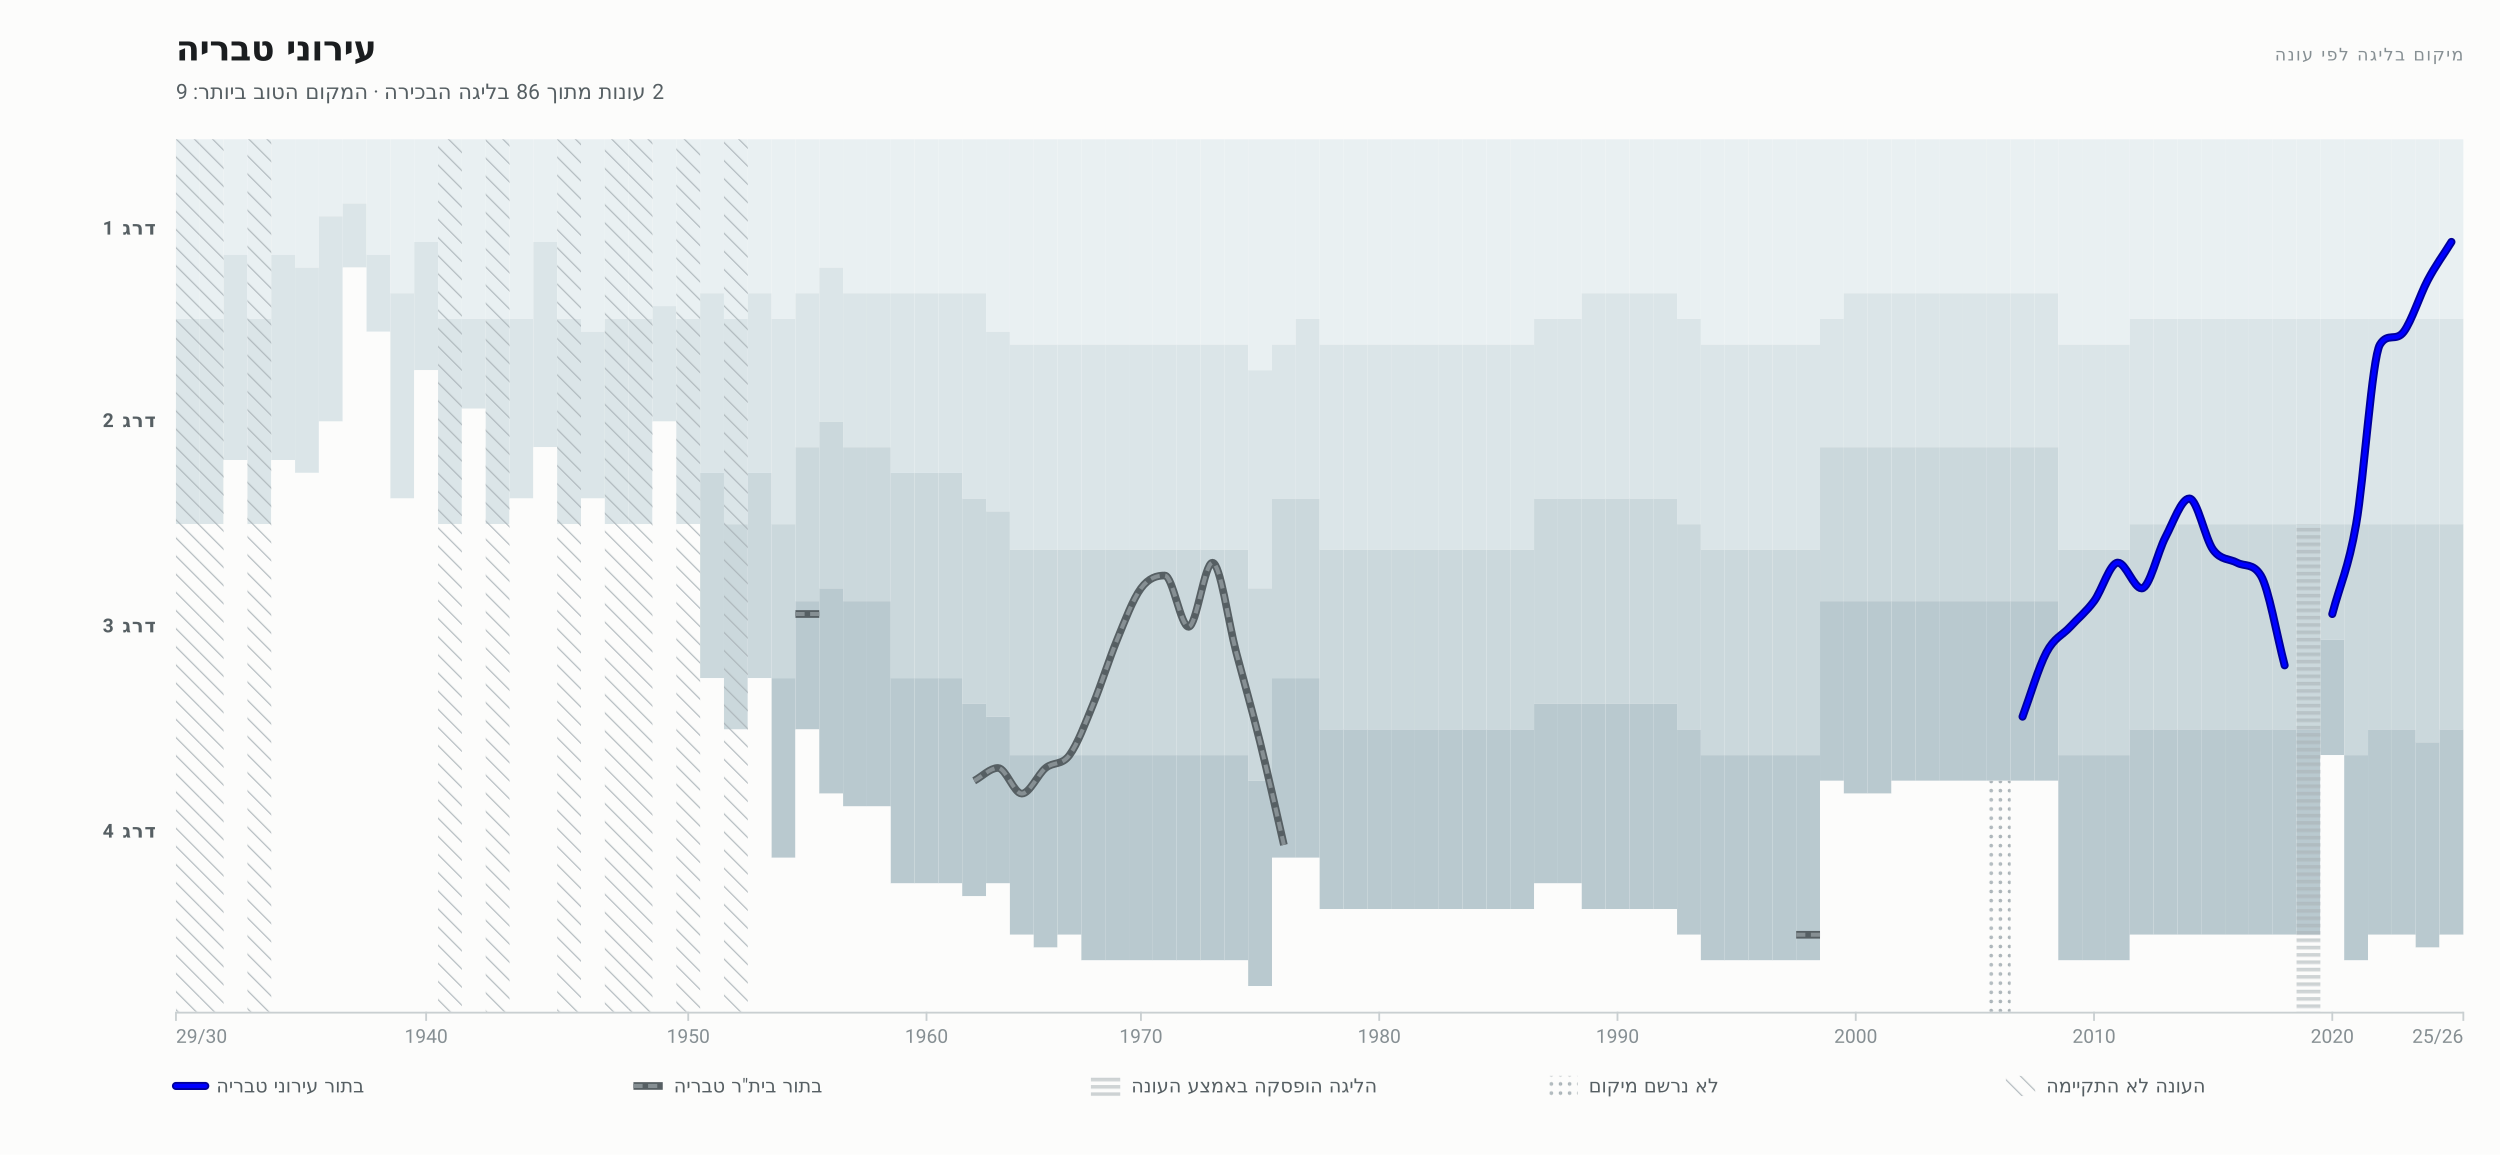
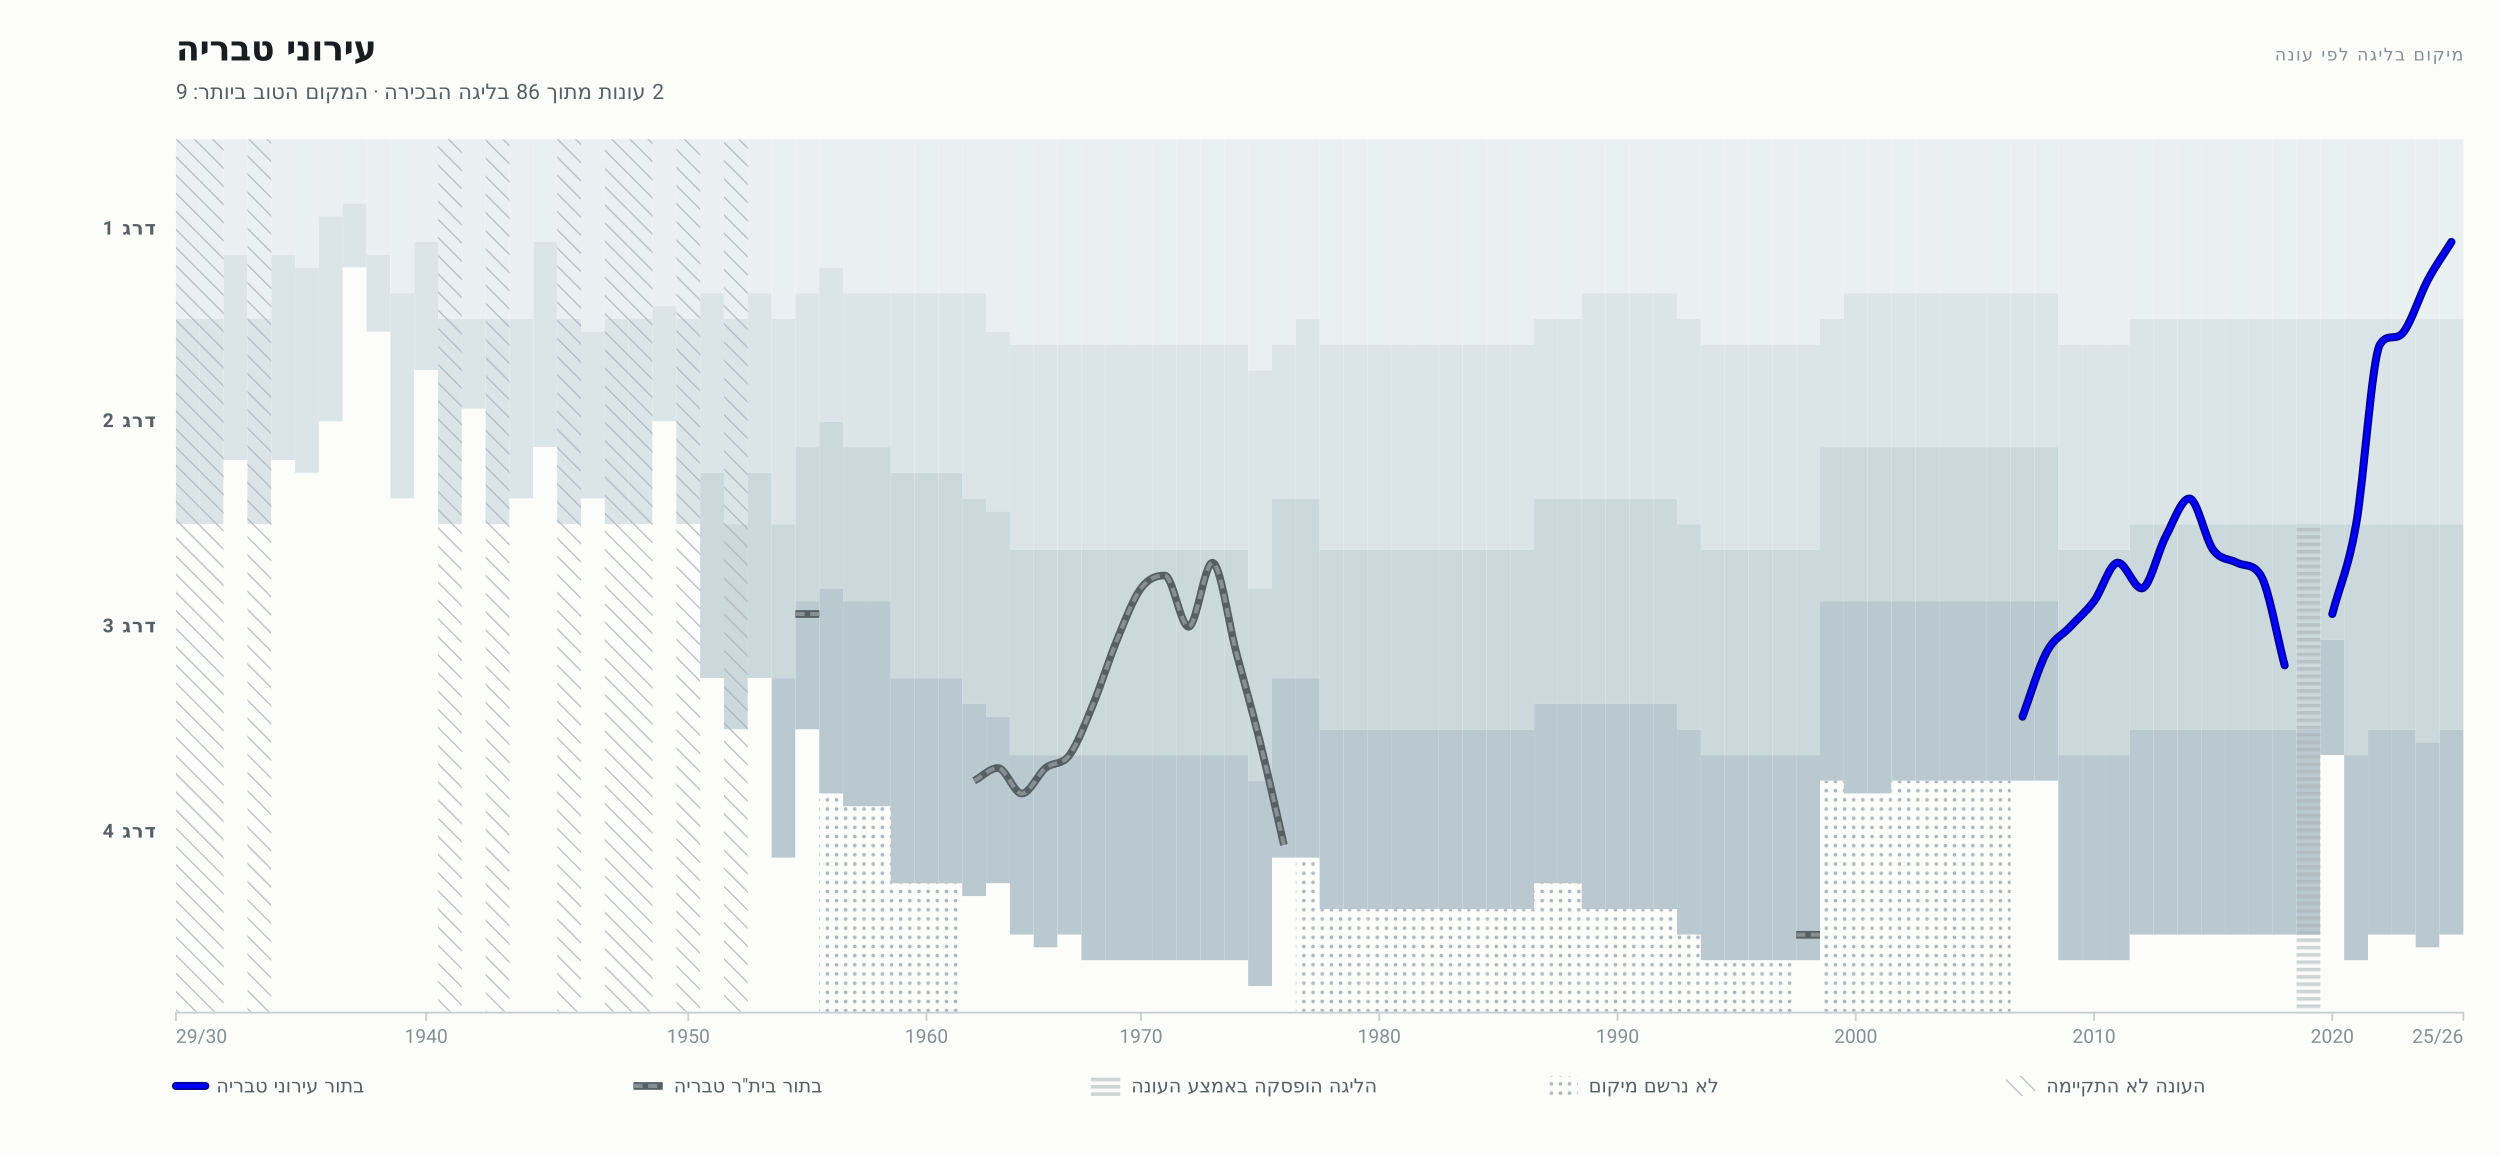
<svg xmlns="http://www.w3.org/2000/svg" width="1364" height="630" viewBox="0 0 1364 630" font-family="ui-sans-serif, -apple-system, 'Segoe UI', Roboto, 'DejaVu Sans', 'Liberation Sans', sans-serif" role="img" aria-label="עירוני טבריה, 1929/1930 – 2025/2026">
  <style>
  .bg{fill:#FCFCFB} .ink{fill:#1A1D1F} .ink2{fill:#565F63}
  .ink3{fill:#868F93} .rule{stroke:#C9CFD1}
  .line,.casing{fill:none;stroke-linecap:round;stroke-linejoin:round}
  .casing{stroke:#000099;stroke-width:4.4}
  .line{stroke:#0000FF;stroke-width:2.4}
 .alt,.alt-casing{fill:none;stroke-linecap:butt;stroke-linejoin:round}
  .alt-casing{stroke:#565F63;stroke-width:4.2}
  .alt{stroke:#868F93;stroke-width:2.2;stroke-dasharray:5 3}
  .champ{fill:#A06A0A}
</style>
  <defs>
    <pattern id="notplayed" width="7" height="7" patternUnits="userSpaceOnUse" patternTransform="rotate(-45)">
      <line x1="0" y1="0" x2="0" y2="7" stroke="#A9B2B6" stroke-width="1.4" />
    </pattern>
    <pattern id="uncovered" width="5" height="5" patternUnits="userSpaceOnUse">
      <circle cx="1.4" cy="1.4" r="1" fill="#A9B2B6" />
    </pattern>
    <pattern id="stopped" width="4" height="4" patternUnits="userSpaceOnUse">
      <rect width="4" height="2" fill="#A9B2B6" fill-opacity=".55" />
    </pattern>
    <pattern id="notier" width="4" height="4" patternUnits="userSpaceOnUse">
      <rect width="4" height="4" fill="#FCFCFB" />
    </pattern>
  </defs>
  <rect class="bg" width="1364" height="630" />
  <rect x="96" y="76" width="13" height="98" fill="#E9F0F2" />
  <rect x="96" y="174" width="13" height="112" fill="#DBE5E8" />
  <rect x="96" y="286" width="13" height="266" fill="url(#notier)" />
  <rect x="109" y="76" width="13" height="98" fill="#E9F0F2" />
  <rect x="109" y="174" width="13" height="112" fill="#DBE5E8" />
  <rect x="109" y="286" width="13" height="266" fill="url(#notier)" />
  <rect x="122" y="76" width="13" height="63" fill="#E9F0F2" />
  <rect x="122" y="139" width="13" height="112" fill="#DBE5E8" />
  <rect x="122" y="251" width="13" height="301" fill="url(#notier)" />
  <rect x="135" y="76" width="13" height="98" fill="#E9F0F2" />
  <rect x="135" y="174" width="13" height="112" fill="#DBE5E8" />
  <rect x="135" y="286" width="13" height="266" fill="url(#notier)" />
  <rect x="148" y="76" width="13" height="63" fill="#E9F0F2" />
  <rect x="148" y="139" width="13" height="112" fill="#DBE5E8" />
  <rect x="148" y="251" width="13" height="301" fill="url(#notier)" />
  <rect x="161" y="76" width="13" height="70" fill="#E9F0F2" />
  <rect x="161" y="146" width="13" height="112" fill="#DBE5E8" />
  <rect x="161" y="258" width="13" height="294" fill="url(#notier)" />
  <rect x="174" y="76" width="13" height="42" fill="#E9F0F2" />
  <rect x="174" y="118" width="13" height="112" fill="#DBE5E8" />
  <rect x="174" y="230" width="13" height="322" fill="url(#notier)" />
  <rect x="187" y="76" width="13" height="35" fill="#E9F0F2" />
  <rect x="187" y="111" width="13" height="35" fill="#DBE5E8" />
  <rect x="187" y="146" width="13" height="406" fill="url(#notier)" />
  <rect x="200" y="76" width="13" height="63" fill="#E9F0F2" />
  <rect x="200" y="139" width="13" height="42" fill="#DBE5E8" />
  <rect x="200" y="181" width="13" height="371" fill="url(#notier)" />
  <rect x="213" y="76" width="13" height="84" fill="#E9F0F2" />
  <rect x="213" y="160" width="13" height="112" fill="#DBE5E8" />
  <rect x="213" y="272" width="13" height="280" fill="url(#notier)" />
  <rect x="226" y="76" width="13" height="56" fill="#E9F0F2" />
  <rect x="226" y="132" width="13" height="70" fill="#DBE5E8" />
  <rect x="226" y="202" width="13" height="350" fill="url(#notier)" />
  <rect x="239" y="76" width="13" height="98" fill="#E9F0F2" />
  <rect x="239" y="174" width="13" height="112" fill="#DBE5E8" />
  <rect x="239" y="286" width="13" height="266" fill="url(#notier)" />
  <rect x="252" y="76" width="13" height="98" fill="#E9F0F2" />
  <rect x="252" y="174" width="13" height="49" fill="#DBE5E8" />
  <rect x="252" y="223" width="13" height="329" fill="url(#notier)" />
  <rect x="265" y="76" width="13" height="98" fill="#E9F0F2" />
  <rect x="265" y="174" width="13" height="112" fill="#DBE5E8" />
  <rect x="265" y="286" width="13" height="266" fill="url(#notier)" />
  <rect x="278" y="76" width="13" height="98" fill="#E9F0F2" />
  <rect x="278" y="174" width="13" height="98" fill="#DBE5E8" />
  <rect x="278" y="272" width="13" height="280" fill="url(#notier)" />
  <rect x="291" y="76" width="13" height="56" fill="#E9F0F2" />
  <rect x="291" y="132" width="13" height="112" fill="#DBE5E8" />
  <rect x="291" y="244" width="13" height="308" fill="url(#notier)" />
  <rect x="304" y="76" width="13" height="98" fill="#E9F0F2" />
  <rect x="304" y="174" width="13" height="112" fill="#DBE5E8" />
  <rect x="304" y="286" width="13" height="266" fill="url(#notier)" />
  <rect x="317" y="76" width="13" height="105" fill="#E9F0F2" />
  <rect x="317" y="181" width="13" height="91" fill="#DBE5E8" />
  <rect x="317" y="272" width="13" height="280" fill="url(#notier)" />
  <rect x="330" y="76" width="13" height="98" fill="#E9F0F2" />
  <rect x="330" y="174" width="13" height="112" fill="#DBE5E8" />
  <rect x="330" y="286" width="13" height="266" fill="url(#notier)" />
  <rect x="343" y="76" width="13" height="98" fill="#E9F0F2" />
  <rect x="343" y="174" width="13" height="112" fill="#DBE5E8" />
  <rect x="343" y="286" width="13" height="266" fill="url(#notier)" />
  <rect x="356" y="76" width="13" height="91" fill="#E9F0F2" />
  <rect x="356" y="167" width="13" height="63" fill="#DBE5E8" />
  <rect x="356" y="230" width="13" height="322" fill="url(#notier)" />
  <rect x="369" y="76" width="13" height="98" fill="#E9F0F2" />
  <rect x="369" y="174" width="13" height="112" fill="#DBE5E8" />
  <rect x="369" y="286" width="13" height="266" fill="url(#notier)" />
  <rect x="382" y="76" width="13" height="84" fill="#E9F0F2" />
  <rect x="382" y="160" width="13" height="98" fill="#DBE5E8" />
  <rect x="382" y="258" width="13" height="112" fill="#CBD8DC" />
  <rect x="382" y="370" width="13" height="182" fill="url(#notier)" />
  <rect x="395" y="76" width="13" height="98" fill="#E9F0F2" />
  <rect x="395" y="174" width="13" height="112" fill="#DBE5E8" />
  <rect x="395" y="286" width="13" height="112" fill="#CBD8DC" />
  <rect x="395" y="398" width="13" height="154" fill="url(#notier)" />
  <rect x="408" y="76" width="13" height="84" fill="#E9F0F2" />
  <rect x="408" y="160" width="13" height="98" fill="#DBE5E8" />
  <rect x="408" y="258" width="13" height="112" fill="#CBD8DC" />
  <rect x="408" y="370" width="13" height="182" fill="url(#notier)" />
  <rect x="421" y="76" width="13" height="98" fill="#E9F0F2" />
  <rect x="421" y="174" width="13" height="112" fill="#DBE5E8" />
  <rect x="421" y="286" width="13" height="84" fill="#CBD8DC" />
  <rect x="421" y="370" width="13" height="98" fill="#B9C9CF" />
  <rect x="421" y="468" width="13" height="84" fill="url(#notier)" />
  <rect x="434" y="76" width="13" height="84" fill="#E9F0F2" />
  <rect x="434" y="160" width="13" height="84" fill="#DBE5E8" />
  <rect x="434" y="244" width="13" height="84" fill="#CBD8DC" />
  <rect x="434" y="328" width="13" height="70" fill="#B9C9CF" />
  <rect x="434" y="398" width="13" height="154" fill="url(#notier)" />
  <rect x="447" y="76" width="13" height="70" fill="#E9F0F2" />
  <rect x="447" y="146" width="13" height="84" fill="#DBE5E8" />
  <rect x="447" y="230" width="13" height="91" fill="#CBD8DC" />
  <rect x="447" y="321" width="13" height="112" fill="#B9C9CF" />
  <rect x="447" y="433" width="13" height="119" fill="url(#notier)" />
  <rect x="460" y="76" width="13" height="84" fill="#E9F0F2" />
  <rect x="460" y="160" width="13" height="84" fill="#DBE5E8" />
  <rect x="460" y="244" width="13" height="84" fill="#CBD8DC" />
  <rect x="460" y="328" width="13" height="112" fill="#B9C9CF" />
  <rect x="460" y="440" width="13" height="112" fill="url(#notier)" />
  <rect x="473" y="76" width="13" height="84" fill="#E9F0F2" />
  <rect x="473" y="160" width="13" height="84" fill="#DBE5E8" />
  <rect x="473" y="244" width="13" height="84" fill="#CBD8DC" />
  <rect x="473" y="328" width="13" height="112" fill="#B9C9CF" />
  <rect x="473" y="440" width="13" height="112" fill="url(#notier)" />
  <rect x="486" y="76" width="13" height="84" fill="#E9F0F2" />
  <rect x="486" y="160" width="13" height="98" fill="#DBE5E8" />
  <rect x="486" y="258" width="13" height="112" fill="#CBD8DC" />
  <rect x="486" y="370" width="13" height="112" fill="#B9C9CF" />
  <rect x="486" y="482" width="13" height="70" fill="url(#notier)" />
  <rect x="499" y="76" width="13" height="84" fill="#E9F0F2" />
  <rect x="499" y="160" width="13" height="98" fill="#DBE5E8" />
  <rect x="499" y="258" width="13" height="112" fill="#CBD8DC" />
  <rect x="499" y="370" width="13" height="112" fill="#B9C9CF" />
  <rect x="499" y="482" width="13" height="70" fill="url(#notier)" />
  <rect x="512" y="76" width="13" height="84" fill="#E9F0F2" />
  <rect x="512" y="160" width="13" height="98" fill="#DBE5E8" />
  <rect x="512" y="258" width="13" height="112" fill="#CBD8DC" />
  <rect x="512" y="370" width="13" height="112" fill="#B9C9CF" />
  <rect x="512" y="482" width="13" height="70" fill="url(#notier)" />
  <rect x="525" y="76" width="13" height="84" fill="#E9F0F2" />
  <rect x="525" y="160" width="13" height="112" fill="#DBE5E8" />
  <rect x="525" y="272" width="13" height="112" fill="#CBD8DC" />
  <rect x="525" y="384" width="13" height="105" fill="#B9C9CF" />
  <rect x="525" y="489" width="13" height="63" fill="url(#notier)" />
  <rect x="538" y="76" width="13" height="105" fill="#E9F0F2" />
  <rect x="538" y="181" width="13" height="98" fill="#DBE5E8" />
  <rect x="538" y="279" width="13" height="112" fill="#CBD8DC" />
  <rect x="538" y="391" width="13" height="91" fill="#B9C9CF" />
  <rect x="538" y="482" width="13" height="70" fill="url(#notier)" />
  <rect x="551" y="76" width="13" height="112" fill="#E9F0F2" />
  <rect x="551" y="188" width="13" height="112" fill="#DBE5E8" />
  <rect x="551" y="300" width="13" height="112" fill="#CBD8DC" />
  <rect x="551" y="412" width="13" height="98" fill="#B9C9CF" />
  <rect x="551" y="510" width="13" height="42" fill="url(#notier)" />
  <rect x="564" y="76" width="13" height="112" fill="#E9F0F2" />
  <rect x="564" y="188" width="13" height="112" fill="#DBE5E8" />
  <rect x="564" y="300" width="13" height="112" fill="#CBD8DC" />
  <rect x="564" y="412" width="13" height="105" fill="#B9C9CF" />
  <rect x="564" y="517" width="13" height="35" fill="url(#notier)" />
  <rect x="577" y="76" width="13" height="112" fill="#E9F0F2" />
  <rect x="577" y="188" width="13" height="112" fill="#DBE5E8" />
  <rect x="577" y="300" width="13" height="112" fill="#CBD8DC" />
  <rect x="577" y="412" width="13" height="98" fill="#B9C9CF" />
  <rect x="577" y="510" width="13" height="42" fill="url(#notier)" />
  <rect x="590" y="76" width="13" height="112" fill="#E9F0F2" />
  <rect x="590" y="188" width="13" height="112" fill="#DBE5E8" />
  <rect x="590" y="300" width="13" height="112" fill="#CBD8DC" />
  <rect x="590" y="412" width="13" height="112" fill="#B9C9CF" />
  <rect x="590" y="524" width="13" height="28" fill="url(#notier)" />
  <rect x="603" y="76" width="13" height="112" fill="#E9F0F2" />
  <rect x="603" y="188" width="13" height="112" fill="#DBE5E8" />
  <rect x="603" y="300" width="13" height="112" fill="#CBD8DC" />
  <rect x="603" y="412" width="13" height="112" fill="#B9C9CF" />
  <rect x="603" y="524" width="13" height="28" fill="url(#notier)" />
  <rect x="616" y="76" width="13" height="112" fill="#E9F0F2" />
  <rect x="616" y="188" width="13" height="112" fill="#DBE5E8" />
  <rect x="616" y="300" width="13" height="112" fill="#CBD8DC" />
  <rect x="616" y="412" width="13" height="112" fill="#B9C9CF" />
  <rect x="616" y="524" width="13" height="28" fill="url(#notier)" />
  <rect x="629" y="76" width="13" height="112" fill="#E9F0F2" />
  <rect x="629" y="188" width="13" height="112" fill="#DBE5E8" />
  <rect x="629" y="300" width="13" height="112" fill="#CBD8DC" />
  <rect x="629" y="412" width="13" height="112" fill="#B9C9CF" />
  <rect x="629" y="524" width="13" height="28" fill="url(#notier)" />
  <rect x="642" y="76" width="13" height="112" fill="#E9F0F2" />
  <rect x="642" y="188" width="13" height="112" fill="#DBE5E8" />
  <rect x="642" y="300" width="13" height="112" fill="#CBD8DC" />
  <rect x="642" y="412" width="13" height="112" fill="#B9C9CF" />
  <rect x="642" y="524" width="13" height="28" fill="url(#notier)" />
  <rect x="655" y="76" width="13" height="112" fill="#E9F0F2" />
  <rect x="655" y="188" width="13" height="112" fill="#DBE5E8" />
  <rect x="655" y="300" width="13" height="112" fill="#CBD8DC" />
  <rect x="655" y="412" width="13" height="112" fill="#B9C9CF" />
  <rect x="655" y="524" width="13" height="28" fill="url(#notier)" />
  <rect x="668" y="76" width="13" height="112" fill="#E9F0F2" />
  <rect x="668" y="188" width="13" height="112" fill="#DBE5E8" />
  <rect x="668" y="300" width="13" height="112" fill="#CBD8DC" />
  <rect x="668" y="412" width="13" height="112" fill="#B9C9CF" />
  <rect x="668" y="524" width="13" height="28" fill="url(#notier)" />
  <rect x="681" y="76" width="13" height="126" fill="#E9F0F2" />
  <rect x="681" y="202" width="13" height="119" fill="#DBE5E8" />
  <rect x="681" y="321" width="13" height="105" fill="#CBD8DC" />
  <rect x="681" y="426" width="13" height="112" fill="#B9C9CF" />
  <rect x="681" y="538" width="13" height="14" fill="url(#notier)" />
  <rect x="694" y="76" width="13" height="112" fill="#E9F0F2" />
  <rect x="694" y="188" width="13" height="84" fill="#DBE5E8" />
  <rect x="694" y="272" width="13" height="98" fill="#CBD8DC" />
  <rect x="694" y="370" width="13" height="98" fill="#B9C9CF" />
  <rect x="694" y="468" width="13" height="84" fill="url(#notier)" />
  <rect x="707" y="76" width="13" height="98" fill="#E9F0F2" />
  <rect x="707" y="174" width="13" height="98" fill="#DBE5E8" />
  <rect x="707" y="272" width="13" height="98" fill="#CBD8DC" />
  <rect x="707" y="370" width="13" height="98" fill="#B9C9CF" />
  <rect x="707" y="468" width="13" height="84" fill="url(#notier)" />
  <rect x="720" y="76" width="13" height="112" fill="#E9F0F2" />
  <rect x="720" y="188" width="13" height="112" fill="#DBE5E8" />
  <rect x="720" y="300" width="13" height="98" fill="#CBD8DC" />
  <rect x="720" y="398" width="13" height="98" fill="#B9C9CF" />
  <rect x="720" y="496" width="13" height="56" fill="url(#notier)" />
  <rect x="733" y="76" width="13" height="112" fill="#E9F0F2" />
  <rect x="733" y="188" width="13" height="112" fill="#DBE5E8" />
  <rect x="733" y="300" width="13" height="98" fill="#CBD8DC" />
  <rect x="733" y="398" width="13" height="98" fill="#B9C9CF" />
  <rect x="733" y="496" width="13" height="56" fill="url(#notier)" />
  <rect x="746" y="76" width="13" height="112" fill="#E9F0F2" />
  <rect x="746" y="188" width="13" height="112" fill="#DBE5E8" />
  <rect x="746" y="300" width="13" height="98" fill="#CBD8DC" />
  <rect x="746" y="398" width="13" height="98" fill="#B9C9CF" />
  <rect x="746" y="496" width="13" height="56" fill="url(#notier)" />
  <rect x="759" y="76" width="13" height="112" fill="#E9F0F2" />
  <rect x="759" y="188" width="13" height="112" fill="#DBE5E8" />
  <rect x="759" y="300" width="13" height="98" fill="#CBD8DC" />
  <rect x="759" y="398" width="13" height="98" fill="#B9C9CF" />
  <rect x="759" y="496" width="13" height="56" fill="url(#notier)" />
  <rect x="772" y="76" width="13" height="112" fill="#E9F0F2" />
  <rect x="772" y="188" width="13" height="112" fill="#DBE5E8" />
  <rect x="772" y="300" width="13" height="98" fill="#CBD8DC" />
  <rect x="772" y="398" width="13" height="98" fill="#B9C9CF" />
  <rect x="772" y="496" width="13" height="56" fill="url(#notier)" />
  <rect x="785" y="76" width="13" height="112" fill="#E9F0F2" />
  <rect x="785" y="188" width="13" height="112" fill="#DBE5E8" />
  <rect x="785" y="300" width="13" height="98" fill="#CBD8DC" />
  <rect x="785" y="398" width="13" height="98" fill="#B9C9CF" />
  <rect x="785" y="496" width="13" height="56" fill="url(#notier)" />
  <rect x="798" y="76" width="13" height="112" fill="#E9F0F2" />
  <rect x="798" y="188" width="13" height="112" fill="#DBE5E8" />
  <rect x="798" y="300" width="13" height="98" fill="#CBD8DC" />
  <rect x="798" y="398" width="13" height="98" fill="#B9C9CF" />
  <rect x="798" y="496" width="13" height="56" fill="url(#notier)" />
  <rect x="811" y="76" width="13" height="112" fill="#E9F0F2" />
  <rect x="811" y="188" width="13" height="112" fill="#DBE5E8" />
  <rect x="811" y="300" width="13" height="98" fill="#CBD8DC" />
  <rect x="811" y="398" width="13" height="98" fill="#B9C9CF" />
  <rect x="811" y="496" width="13" height="56" fill="url(#notier)" />
  <rect x="824" y="76" width="13" height="112" fill="#E9F0F2" />
  <rect x="824" y="188" width="13" height="112" fill="#DBE5E8" />
  <rect x="824" y="300" width="13" height="98" fill="#CBD8DC" />
  <rect x="824" y="398" width="13" height="98" fill="#B9C9CF" />
  <rect x="824" y="496" width="13" height="56" fill="url(#notier)" />
  <rect x="837" y="76" width="13" height="98" fill="#E9F0F2" />
  <rect x="837" y="174" width="13" height="98" fill="#DBE5E8" />
  <rect x="837" y="272" width="13" height="112" fill="#CBD8DC" />
  <rect x="837" y="384" width="13" height="98" fill="#B9C9CF" />
  <rect x="837" y="482" width="13" height="70" fill="url(#notier)" />
  <rect x="850" y="76" width="13" height="98" fill="#E9F0F2" />
  <rect x="850" y="174" width="13" height="98" fill="#DBE5E8" />
  <rect x="850" y="272" width="13" height="112" fill="#CBD8DC" />
  <rect x="850" y="384" width="13" height="98" fill="#B9C9CF" />
  <rect x="850" y="482" width="13" height="70" fill="url(#notier)" />
  <rect x="863" y="76" width="13" height="84" fill="#E9F0F2" />
  <rect x="863" y="160" width="13" height="112" fill="#DBE5E8" />
  <rect x="863" y="272" width="13" height="112" fill="#CBD8DC" />
  <rect x="863" y="384" width="13" height="112" fill="#B9C9CF" />
  <rect x="863" y="496" width="13" height="56" fill="url(#notier)" />
  <rect x="876" y="76" width="13" height="84" fill="#E9F0F2" />
  <rect x="876" y="160" width="13" height="112" fill="#DBE5E8" />
  <rect x="876" y="272" width="13" height="112" fill="#CBD8DC" />
  <rect x="876" y="384" width="13" height="112" fill="#B9C9CF" />
  <rect x="876" y="496" width="13" height="56" fill="url(#notier)" />
  <rect x="889" y="76" width="13" height="84" fill="#E9F0F2" />
  <rect x="889" y="160" width="13" height="112" fill="#DBE5E8" />
  <rect x="889" y="272" width="13" height="112" fill="#CBD8DC" />
  <rect x="889" y="384" width="13" height="112" fill="#B9C9CF" />
  <rect x="889" y="496" width="13" height="56" fill="url(#notier)" />
  <rect x="902" y="76" width="13" height="84" fill="#E9F0F2" />
  <rect x="902" y="160" width="13" height="112" fill="#DBE5E8" />
  <rect x="902" y="272" width="13" height="112" fill="#CBD8DC" />
  <rect x="902" y="384" width="13" height="112" fill="#B9C9CF" />
  <rect x="902" y="496" width="13" height="56" fill="url(#notier)" />
  <rect x="915" y="76" width="13" height="98" fill="#E9F0F2" />
  <rect x="915" y="174" width="13" height="112" fill="#DBE5E8" />
  <rect x="915" y="286" width="13" height="112" fill="#CBD8DC" />
  <rect x="915" y="398" width="13" height="112" fill="#B9C9CF" />
  <rect x="915" y="510" width="13" height="42" fill="url(#notier)" />
  <rect x="928" y="76" width="13" height="112" fill="#E9F0F2" />
  <rect x="928" y="188" width="13" height="112" fill="#DBE5E8" />
  <rect x="928" y="300" width="13" height="112" fill="#CBD8DC" />
  <rect x="928" y="412" width="13" height="112" fill="#B9C9CF" />
  <rect x="928" y="524" width="13" height="28" fill="url(#notier)" />
  <rect x="941" y="76" width="13" height="112" fill="#E9F0F2" />
  <rect x="941" y="188" width="13" height="112" fill="#DBE5E8" />
  <rect x="941" y="300" width="13" height="112" fill="#CBD8DC" />
  <rect x="941" y="412" width="13" height="112" fill="#B9C9CF" />
  <rect x="941" y="524" width="13" height="28" fill="url(#notier)" />
  <rect x="954" y="76" width="13" height="112" fill="#E9F0F2" />
  <rect x="954" y="188" width="13" height="112" fill="#DBE5E8" />
  <rect x="954" y="300" width="13" height="112" fill="#CBD8DC" />
  <rect x="954" y="412" width="13" height="112" fill="#B9C9CF" />
  <rect x="954" y="524" width="13" height="28" fill="url(#notier)" />
  <rect x="967" y="76" width="13" height="112" fill="#E9F0F2" />
  <rect x="967" y="188" width="13" height="112" fill="#DBE5E8" />
  <rect x="967" y="300" width="13" height="112" fill="#CBD8DC" />
  <rect x="967" y="412" width="13" height="112" fill="#B9C9CF" />
  <rect x="967" y="524" width="13" height="28" fill="url(#notier)" />
  <rect x="980" y="76" width="13" height="112" fill="#E9F0F2" />
  <rect x="980" y="188" width="13" height="112" fill="#DBE5E8" />
  <rect x="980" y="300" width="13" height="112" fill="#CBD8DC" />
  <rect x="980" y="412" width="13" height="112" fill="#B9C9CF" />
  <rect x="980" y="524" width="13" height="28" fill="url(#notier)" />
  <rect x="993" y="76" width="13" height="98" fill="#E9F0F2" />
  <rect x="993" y="174" width="13" height="70" fill="#DBE5E8" />
  <rect x="993" y="244" width="13" height="84" fill="#CBD8DC" />
  <rect x="993" y="328" width="13" height="98" fill="#B9C9CF" />
  <rect x="993" y="426" width="13" height="126" fill="url(#notier)" />
  <rect x="1006" y="76" width="13" height="84" fill="#E9F0F2" />
  <rect x="1006" y="160" width="13" height="84" fill="#DBE5E8" />
  <rect x="1006" y="244" width="13" height="84" fill="#CBD8DC" />
  <rect x="1006" y="328" width="13" height="105" fill="#B9C9CF" />
  <rect x="1006" y="433" width="13" height="119" fill="url(#notier)" />
  <rect x="1019" y="76" width="13" height="84" fill="#E9F0F2" />
  <rect x="1019" y="160" width="13" height="84" fill="#DBE5E8" />
  <rect x="1019" y="244" width="13" height="84" fill="#CBD8DC" />
  <rect x="1019" y="328" width="13" height="105" fill="#B9C9CF" />
  <rect x="1019" y="433" width="13" height="119" fill="url(#notier)" />
  <rect x="1032" y="76" width="13" height="84" fill="#E9F0F2" />
  <rect x="1032" y="160" width="13" height="84" fill="#DBE5E8" />
  <rect x="1032" y="244" width="13" height="84" fill="#CBD8DC" />
  <rect x="1032" y="328" width="13" height="98" fill="#B9C9CF" />
  <rect x="1032" y="426" width="13" height="126" fill="url(#notier)" />
  <rect x="1045" y="76" width="13" height="84" fill="#E9F0F2" />
  <rect x="1045" y="160" width="13" height="84" fill="#DBE5E8" />
  <rect x="1045" y="244" width="13" height="84" fill="#CBD8DC" />
  <rect x="1045" y="328" width="13" height="98" fill="#B9C9CF" />
  <rect x="1045" y="426" width="13" height="126" fill="url(#notier)" />
  <rect x="1058" y="76" width="13" height="84" fill="#E9F0F2" />
  <rect x="1058" y="160" width="13" height="84" fill="#DBE5E8" />
  <rect x="1058" y="244" width="13" height="84" fill="#CBD8DC" />
  <rect x="1058" y="328" width="13" height="98" fill="#B9C9CF" />
  <rect x="1058" y="426" width="13" height="126" fill="url(#notier)" />
  <rect x="1071" y="76" width="13" height="84" fill="#E9F0F2" />
  <rect x="1071" y="160" width="13" height="84" fill="#DBE5E8" />
  <rect x="1071" y="244" width="13" height="84" fill="#CBD8DC" />
  <rect x="1071" y="328" width="13" height="98" fill="#B9C9CF" />
  <rect x="1071" y="426" width="13" height="126" fill="url(#notier)" />
  <rect x="1084" y="76" width="13" height="84" fill="#E9F0F2" />
  <rect x="1084" y="160" width="13" height="84" fill="#DBE5E8" />
  <rect x="1084" y="244" width="13" height="84" fill="#CBD8DC" />
  <rect x="1084" y="328" width="13" height="98" fill="#B9C9CF" />
  <rect x="1084" y="426" width="13" height="126" fill="url(#notier)" />
  <rect x="1097" y="76" width="13" height="84" fill="#E9F0F2" />
  <rect x="1097" y="160" width="13" height="84" fill="#DBE5E8" />
  <rect x="1097" y="244" width="13" height="84" fill="#CBD8DC" />
  <rect x="1097" y="328" width="13" height="98" fill="#B9C9CF" />
  <rect x="1097" y="426" width="13" height="126" fill="url(#notier)" />
  <rect x="1110" y="76" width="13" height="84" fill="#E9F0F2" />
  <rect x="1110" y="160" width="13" height="84" fill="#DBE5E8" />
  <rect x="1110" y="244" width="13" height="84" fill="#CBD8DC" />
  <rect x="1110" y="328" width="13" height="98" fill="#B9C9CF" />
  <rect x="1110" y="426" width="13" height="126" fill="url(#notier)" />
  <rect x="1123" y="76" width="13" height="112" fill="#E9F0F2" />
  <rect x="1123" y="188" width="13" height="112" fill="#DBE5E8" />
  <rect x="1123" y="300" width="13" height="112" fill="#CBD8DC" />
  <rect x="1123" y="412" width="13" height="112" fill="#B9C9CF" />
  <rect x="1123" y="524" width="13" height="28" fill="url(#notier)" />
  <rect x="1136" y="76" width="13" height="112" fill="#E9F0F2" />
  <rect x="1136" y="188" width="13" height="112" fill="#DBE5E8" />
  <rect x="1136" y="300" width="13" height="112" fill="#CBD8DC" />
  <rect x="1136" y="412" width="13" height="112" fill="#B9C9CF" />
  <rect x="1136" y="524" width="13" height="28" fill="url(#notier)" />
  <rect x="1149" y="76" width="13" height="112" fill="#E9F0F2" />
  <rect x="1149" y="188" width="13" height="112" fill="#DBE5E8" />
  <rect x="1149" y="300" width="13" height="112" fill="#CBD8DC" />
  <rect x="1149" y="412" width="13" height="112" fill="#B9C9CF" />
  <rect x="1149" y="524" width="13" height="28" fill="url(#notier)" />
  <rect x="1162" y="76" width="13" height="98" fill="#E9F0F2" />
  <rect x="1162" y="174" width="13" height="112" fill="#DBE5E8" />
  <rect x="1162" y="286" width="13" height="112" fill="#CBD8DC" />
  <rect x="1162" y="398" width="13" height="112" fill="#B9C9CF" />
  <rect x="1162" y="510" width="13" height="42" fill="url(#notier)" />
  <rect x="1175" y="76" width="13" height="98" fill="#E9F0F2" />
  <rect x="1175" y="174" width="13" height="112" fill="#DBE5E8" />
  <rect x="1175" y="286" width="13" height="112" fill="#CBD8DC" />
  <rect x="1175" y="398" width="13" height="112" fill="#B9C9CF" />
  <rect x="1175" y="510" width="13" height="42" fill="url(#notier)" />
  <rect x="1188" y="76" width="13" height="98" fill="#E9F0F2" />
  <rect x="1188" y="174" width="13" height="112" fill="#DBE5E8" />
  <rect x="1188" y="286" width="13" height="112" fill="#CBD8DC" />
  <rect x="1188" y="398" width="13" height="112" fill="#B9C9CF" />
  <rect x="1188" y="510" width="13" height="42" fill="url(#notier)" />
  <rect x="1201" y="76" width="13" height="98" fill="#E9F0F2" />
  <rect x="1201" y="174" width="13" height="112" fill="#DBE5E8" />
  <rect x="1201" y="286" width="13" height="112" fill="#CBD8DC" />
  <rect x="1201" y="398" width="13" height="112" fill="#B9C9CF" />
  <rect x="1201" y="510" width="13" height="42" fill="url(#notier)" />
  <rect x="1214" y="76" width="13" height="98" fill="#E9F0F2" />
  <rect x="1214" y="174" width="13" height="112" fill="#DBE5E8" />
  <rect x="1214" y="286" width="13" height="112" fill="#CBD8DC" />
  <rect x="1214" y="398" width="13" height="112" fill="#B9C9CF" />
  <rect x="1214" y="510" width="13" height="42" fill="url(#notier)" />
  <rect x="1227" y="76" width="13" height="98" fill="#E9F0F2" />
  <rect x="1227" y="174" width="13" height="112" fill="#DBE5E8" />
  <rect x="1227" y="286" width="13" height="112" fill="#CBD8DC" />
  <rect x="1227" y="398" width="13" height="112" fill="#B9C9CF" />
  <rect x="1227" y="510" width="13" height="42" fill="url(#notier)" />
  <rect x="1240" y="76" width="13" height="98" fill="#E9F0F2" />
  <rect x="1240" y="174" width="13" height="112" fill="#DBE5E8" />
  <rect x="1240" y="286" width="13" height="112" fill="#CBD8DC" />
  <rect x="1240" y="398" width="13" height="112" fill="#B9C9CF" />
  <rect x="1240" y="510" width="13" height="42" fill="url(#notier)" />
  <rect x="1253" y="76" width="13" height="98" fill="#E9F0F2" />
  <rect x="1253" y="174" width="13" height="112" fill="#DBE5E8" />
  <rect x="1253" y="286" width="13" height="112" fill="#CBD8DC" />
  <rect x="1253" y="398" width="13" height="112" fill="#B9C9CF" />
  <rect x="1253" y="510" width="13" height="42" fill="url(#notier)" />
  <rect x="1266" y="76" width="13" height="98" fill="#E9F0F2" />
  <rect x="1266" y="174" width="13" height="112" fill="#DBE5E8" />
  <rect x="1266" y="286" width="13" height="63" fill="#CBD8DC" />
  <rect x="1266" y="349" width="13" height="63" fill="#B9C9CF" />
  <rect x="1266" y="412" width="13" height="140" fill="url(#notier)" />
  <rect x="1279" y="76" width="13" height="98" fill="#E9F0F2" />
  <rect x="1279" y="174" width="13" height="112" fill="#DBE5E8" />
  <rect x="1279" y="286" width="13" height="126" fill="#CBD8DC" />
  <rect x="1279" y="412" width="13" height="112" fill="#B9C9CF" />
  <rect x="1279" y="524" width="13" height="28" fill="url(#notier)" />
  <rect x="1292" y="76" width="13" height="98" fill="#E9F0F2" />
  <rect x="1292" y="174" width="13" height="112" fill="#DBE5E8" />
  <rect x="1292" y="286" width="13" height="112" fill="#CBD8DC" />
  <rect x="1292" y="398" width="13" height="112" fill="#B9C9CF" />
  <rect x="1292" y="510" width="13" height="42" fill="url(#notier)" />
  <rect x="1305" y="76" width="13" height="98" fill="#E9F0F2" />
  <rect x="1305" y="174" width="13" height="112" fill="#DBE5E8" />
  <rect x="1305" y="286" width="13" height="112" fill="#CBD8DC" />
  <rect x="1305" y="398" width="13" height="112" fill="#B9C9CF" />
  <rect x="1305" y="510" width="13" height="42" fill="url(#notier)" />
  <rect x="1318" y="76" width="13" height="98" fill="#E9F0F2" />
  <rect x="1318" y="174" width="13" height="112" fill="#DBE5E8" />
  <rect x="1318" y="286" width="13" height="119" fill="#CBD8DC" />
  <rect x="1318" y="405" width="13" height="112" fill="#B9C9CF" />
  <rect x="1318" y="517" width="13" height="35" fill="url(#notier)" />
  <rect x="1331" y="76" width="13" height="98" fill="#E9F0F2" />
  <rect x="1331" y="174" width="13" height="112" fill="#DBE5E8" />
  <rect x="1331" y="286" width="13" height="112" fill="#CBD8DC" />
  <rect x="1331" y="398" width="13" height="112" fill="#B9C9CF" />
  <rect x="1331" y="510" width="13" height="42" fill="url(#notier)" />
  <rect x="96" y="76" width="13" height="476" fill="url(#notplayed)" fill-opacity=".8" />
  <rect x="109" y="76" width="13" height="476" fill="url(#notplayed)" fill-opacity=".8" />
  <rect x="135" y="76" width="13" height="476" fill="url(#notplayed)" fill-opacity=".8" />
  <rect x="239" y="76" width="13" height="476" fill="url(#notplayed)" fill-opacity=".8" />
  <rect x="265" y="76" width="13" height="476" fill="url(#notplayed)" fill-opacity=".8" />
  <rect x="304" y="76" width="13" height="476" fill="url(#notplayed)" fill-opacity=".8" />
  <rect x="330" y="76" width="13" height="476" fill="url(#notplayed)" fill-opacity=".8" />
  <rect x="343" y="76" width="13" height="476" fill="url(#notplayed)" fill-opacity=".8" />
  <rect x="369" y="76" width="13" height="476" fill="url(#notplayed)" fill-opacity=".8" />
  <rect x="395" y="76" width="13" height="476" fill="url(#notplayed)" fill-opacity=".8" />
+   <rect x="447" y="433" width="13" height="119" fill="url(#uncovered)" />
+   <rect x="460" y="440" width="13" height="112" fill="url(#uncovered)" />
+   <rect x="473" y="440" width="13" height="112" fill="url(#uncovered)" />
+   <rect x="486" y="482" width="13" height="70" fill="url(#uncovered)" />
+   <rect x="499" y="482" width="13" height="70" fill="url(#uncovered)" />
+   <rect x="512" y="482" width="13" height="70" fill="url(#uncovered)" />
+   <rect x="707" y="468" width="13" height="84" fill="url(#uncovered)" />
+   <rect x="720" y="496" width="13" height="56" fill="url(#uncovered)" />
+   <rect x="733" y="496" width="13" height="56" fill="url(#uncovered)" />
+   <rect x="746" y="496" width="13" height="56" fill="url(#uncovered)" />
+   <rect x="759" y="496" width="13" height="56" fill="url(#uncovered)" />
+   <rect x="772" y="496" width="13" height="56" fill="url(#uncovered)" />
+   <rect x="785" y="496" width="13" height="56" fill="url(#uncovered)" />
+   <rect x="798" y="496" width="13" height="56" fill="url(#uncovered)" />
+   <rect x="811" y="496" width="13" height="56" fill="url(#uncovered)" />
+   <rect x="824" y="496" width="13" height="56" fill="url(#uncovered)" />
+   <rect x="837" y="482" width="13" height="70" fill="url(#uncovered)" />
+   <rect x="850" y="482" width="13" height="70" fill="url(#uncovered)" />
+   <rect x="863" y="496" width="13" height="56" fill="url(#uncovered)" />
+   <rect x="876" y="496" width="13" height="56" fill="url(#uncovered)" />
+   <rect x="889" y="496" width="13" height="56" fill="url(#uncovered)" />
+   <rect x="902" y="496" width="13" height="56" fill="url(#uncovered)" />
+   <rect x="915" y="510" width="13" height="42" fill="url(#uncovered)" />
+   <rect x="928" y="524" width="13" height="28" fill="url(#uncovered)" />
+   <rect x="941" y="524" width="13" height="28" fill="url(#uncovered)" />
+   <rect x="954" y="524" width="13" height="28" fill="url(#uncovered)" />
+   <rect x="967" y="524" width="13" height="28" fill="url(#uncovered)" />
+   <rect x="993" y="426" width="13" height="126" fill="url(#uncovered)" />
+   <rect x="1006" y="433" width="13" height="119" fill="url(#uncovered)" />
+   <rect x="1019" y="433" width="13" height="119" fill="url(#uncovered)" />
+   <rect x="1032" y="426" width="13" height="126" fill="url(#uncovered)" />
+   <rect x="1045" y="426" width="13" height="126" fill="url(#uncovered)" />
+   <rect x="1058" y="426" width="13" height="126" fill="url(#uncovered)" />
+   <rect x="1071" y="426" width="13" height="126" fill="url(#uncovered)" />
  <rect x="1084" y="426" width="13" height="126" fill="url(#uncovered)" />
  <rect x="1253" y="286" width="13" height="266" fill="url(#stopped)" />
  <path class="alt-casing" d="M434.0 335.0H447.0" />
  <path class="alt-casing" d="M531.5 426.0 C535.8 423.7 540.2 419.0 544.5 419.0 C548.8 419.0 553.2 433.0 557.5 433.0 C561.8 433.0 566.2 422.5 570.5 419.0 C574.8 415.5 579.2 417.8 583.5 412.0 C587.8 406.2 592.2 394.5 596.5 384.0 C600.8 373.5 605.2 359.5 609.5 349.0 C613.8 338.5 618.2 326.8 622.5 321.0 C626.8 315.2 631.2 314.0 635.5 314.0 C639.8 314.0 644.2 342.0 648.5 342.0 C652.8 342.0 657.2 307.0 661.5 307.0 C665.8 307.0 670.2 339.7 674.5 356.0 C678.8 372.3 683.2 387.5 687.5 405.0 C691.8 422.5 696.2 442.3 700.5 461.0" />
  <path class="alt-casing" d="M980.0 510.0H993.0" />
  <path class="alt" d="M434.0 335.0H447.0" />
  <path class="alt" d="M531.5 426.0 C535.8 423.7 540.2 419.0 544.5 419.0 C548.8 419.0 553.2 433.0 557.5 433.0 C561.8 433.0 566.2 422.5 570.5 419.0 C574.8 415.5 579.2 417.8 583.5 412.0 C587.8 406.2 592.2 394.5 596.5 384.0 C600.8 373.5 605.2 359.5 609.5 349.0 C613.8 338.5 618.2 326.8 622.5 321.0 C626.8 315.2 631.2 314.0 635.5 314.0 C639.8 314.0 644.2 342.0 648.5 342.0 C652.8 342.0 657.2 307.0 661.5 307.0 C665.8 307.0 670.2 339.7 674.5 356.0 C678.8 372.3 683.2 387.5 687.5 405.0 C691.8 422.5 696.2 442.3 700.5 461.0" />
  <path class="alt" d="M980.0 510.0H993.0" />
  <path class="casing" d="M1103.5 391.0 C1107.8 379.3 1112.2 364.2 1116.5 356.0 C1120.8 347.8 1125.2 346.7 1129.5 342.0 C1133.8 337.3 1138.2 333.8 1142.5 328.0 C1146.8 322.2 1151.2 307.0 1155.5 307.0 C1159.8 307.0 1164.2 321.0 1168.5 321.0 C1172.8 321.0 1177.2 301.2 1181.5 293.0 C1185.8 284.8 1190.2 272.0 1194.5 272.0 C1198.8 272.0 1203.2 294.2 1207.5 300.0 C1211.8 305.8 1216.2 304.7 1220.5 307.0 C1224.8 309.3 1229.2 307.0 1233.5 314.0 C1237.8 321.0 1242.2 346.7 1246.5 363.0" />
  <path class="casing" d="M1272.5 335.0 C1276.8 318.7 1281.2 310.5 1285.5 286.0 C1289.8 261.5 1294.2 195.0 1298.5 188.0 C1302.8 181.0 1307.2 186.8 1311.5 181.0 C1315.8 175.2 1320.2 161.2 1324.5 153.0 C1328.8 144.8 1333.2 139.0 1337.5 132.0" />
  <path class="line" d="M1103.5 391.0 C1107.8 379.3 1112.2 364.2 1116.5 356.0 C1120.8 347.8 1125.2 346.7 1129.5 342.0 C1133.8 337.3 1138.2 333.8 1142.5 328.0 C1146.8 322.2 1151.2 307.0 1155.5 307.0 C1159.8 307.0 1164.2 321.0 1168.5 321.0 C1172.8 321.0 1177.2 301.2 1181.5 293.0 C1185.8 284.8 1190.2 272.0 1194.5 272.0 C1198.8 272.0 1203.2 294.2 1207.5 300.0 C1211.8 305.8 1216.2 304.7 1220.5 307.0 C1224.8 309.3 1229.2 307.0 1233.5 314.0 C1237.8 321.0 1242.2 346.7 1246.5 363.0" />
  <path class="line" d="M1272.5 335.0 C1276.8 318.7 1281.2 310.5 1285.5 286.0 C1289.8 261.5 1294.2 195.0 1298.5 188.0 C1302.8 181.0 1307.2 186.8 1311.5 181.0 C1315.8 175.2 1320.2 161.2 1324.5 153.0 C1328.8 144.8 1333.2 139.0 1337.5 132.0" />
  <text class="ink2" x="85" y="128.0" text-anchor="start" font-size="10.5" font-weight="600" direction="rtl" letter-spacing=".05em">דרג 1</text>
  <text class="ink2" x="85" y="233.0" text-anchor="start" font-size="10.5" font-weight="600" direction="rtl" letter-spacing=".05em">דרג 2</text>
  <text class="ink2" x="85" y="345.0" text-anchor="start" font-size="10.5" font-weight="600" direction="rtl" letter-spacing=".05em">דרג 3</text>
  <text class="ink2" x="85" y="457.0" text-anchor="start" font-size="10.5" font-weight="600" direction="rtl" letter-spacing=".05em">דרג 4</text>
  <path class="rule" d="M96 552.5h1248" fill="none" />
  <path class="rule" d="M96 552v5" fill="none" />
  <text class="ink3" x="96" y="569" text-anchor="start" font-size="10.5">29/30</text>
  <path class="rule" d="M232.5 552v5" fill="none" />
  <text class="ink3" x="232.5" y="569" text-anchor="middle" font-size="10.5">1940</text>
  <path class="rule" d="M375.5 552v5" fill="none" />
  <text class="ink3" x="375.5" y="569" text-anchor="middle" font-size="10.5">1950</text>
  <path class="rule" d="M505.5 552v5" fill="none" />
  <text class="ink3" x="505.5" y="569" text-anchor="middle" font-size="10.5">1960</text>
  <path class="rule" d="M622.5 552v5" fill="none" />
  <text class="ink3" x="622.5" y="569" text-anchor="middle" font-size="10.5">1970</text>
  <path class="rule" d="M752.5 552v5" fill="none" />
  <text class="ink3" x="752.5" y="569" text-anchor="middle" font-size="10.5">1980</text>
  <path class="rule" d="M882.5 552v5" fill="none" />
  <text class="ink3" x="882.5" y="569" text-anchor="middle" font-size="10.5">1990</text>
  <path class="rule" d="M1012.5 552v5" fill="none" />
  <text class="ink3" x="1012.5" y="569" text-anchor="middle" font-size="10.5">2000</text>
  <path class="rule" d="M1142.5 552v5" fill="none" />
  <text class="ink3" x="1142.5" y="569" text-anchor="middle" font-size="10.5">2010</text>
  <path class="rule" d="M1272.5 552v5" fill="none" />
  <text class="ink3" x="1272.5" y="569" text-anchor="middle" font-size="10.5">2020</text>
  <path class="rule" d="M1344 552v5" fill="none" />
  <text class="ink3" x="1344" y="569" text-anchor="end" font-size="10.5">25/26</text>
  <text class="ink" x="96" y="33" text-anchor="end" font-size="19" font-weight="600" direction="rtl" letter-spacing="-.01em">עירוני טבריה</text>
  <text class="ink2" x="96" y="54" text-anchor="end" font-size="11.5" direction="rtl">2 עונות מתוך 86 בליגה הבכירה · המקום הטוב ביותר: 9</text>
  <text class="ink3" x="1344" y="33" text-anchor="start" font-size="9.5" direction="rtl" letter-spacing=".08em">מיקום בליגה לפי עונה</text>
  <path class="casing" d="M96 592.5h16" />
  <path class="line" d="M96 592.5h16" />
  <text class="ink2" x="118" y="596" text-anchor="end" font-size="10.5" direction="rtl">בתור עירוני טבריה</text>
  <path class="alt-casing" d="M345.6 592.5h16" />
  <path class="alt" d="M345.6 592.5h16" />
  <text class="ink2" x="367.6" y="596" text-anchor="end" font-size="10.5" direction="rtl">בתור בית"ר טבריה</text>
  <rect x="595.2" y="587" width="16" height="11" fill="url(#stopped)" />
  <text class="ink2" x="617.2" y="596" text-anchor="end" font-size="10.5" direction="rtl">הליגה הופסקה באמצע העונה</text>
  <rect x="844.8" y="587" width="16" height="11" fill="url(#uncovered)" />
  <text class="ink2" x="866.8" y="596" text-anchor="end" font-size="10.5" direction="rtl">לא נרשם מיקום</text>
  <rect x="1094.4" y="587" width="16" height="11" fill="url(#notplayed)" fill-opacity=".8" />
  <text class="ink2" x="1116.4" y="596" text-anchor="end" font-size="10.5" direction="rtl">העונה לא התקיימה</text>
</svg>
